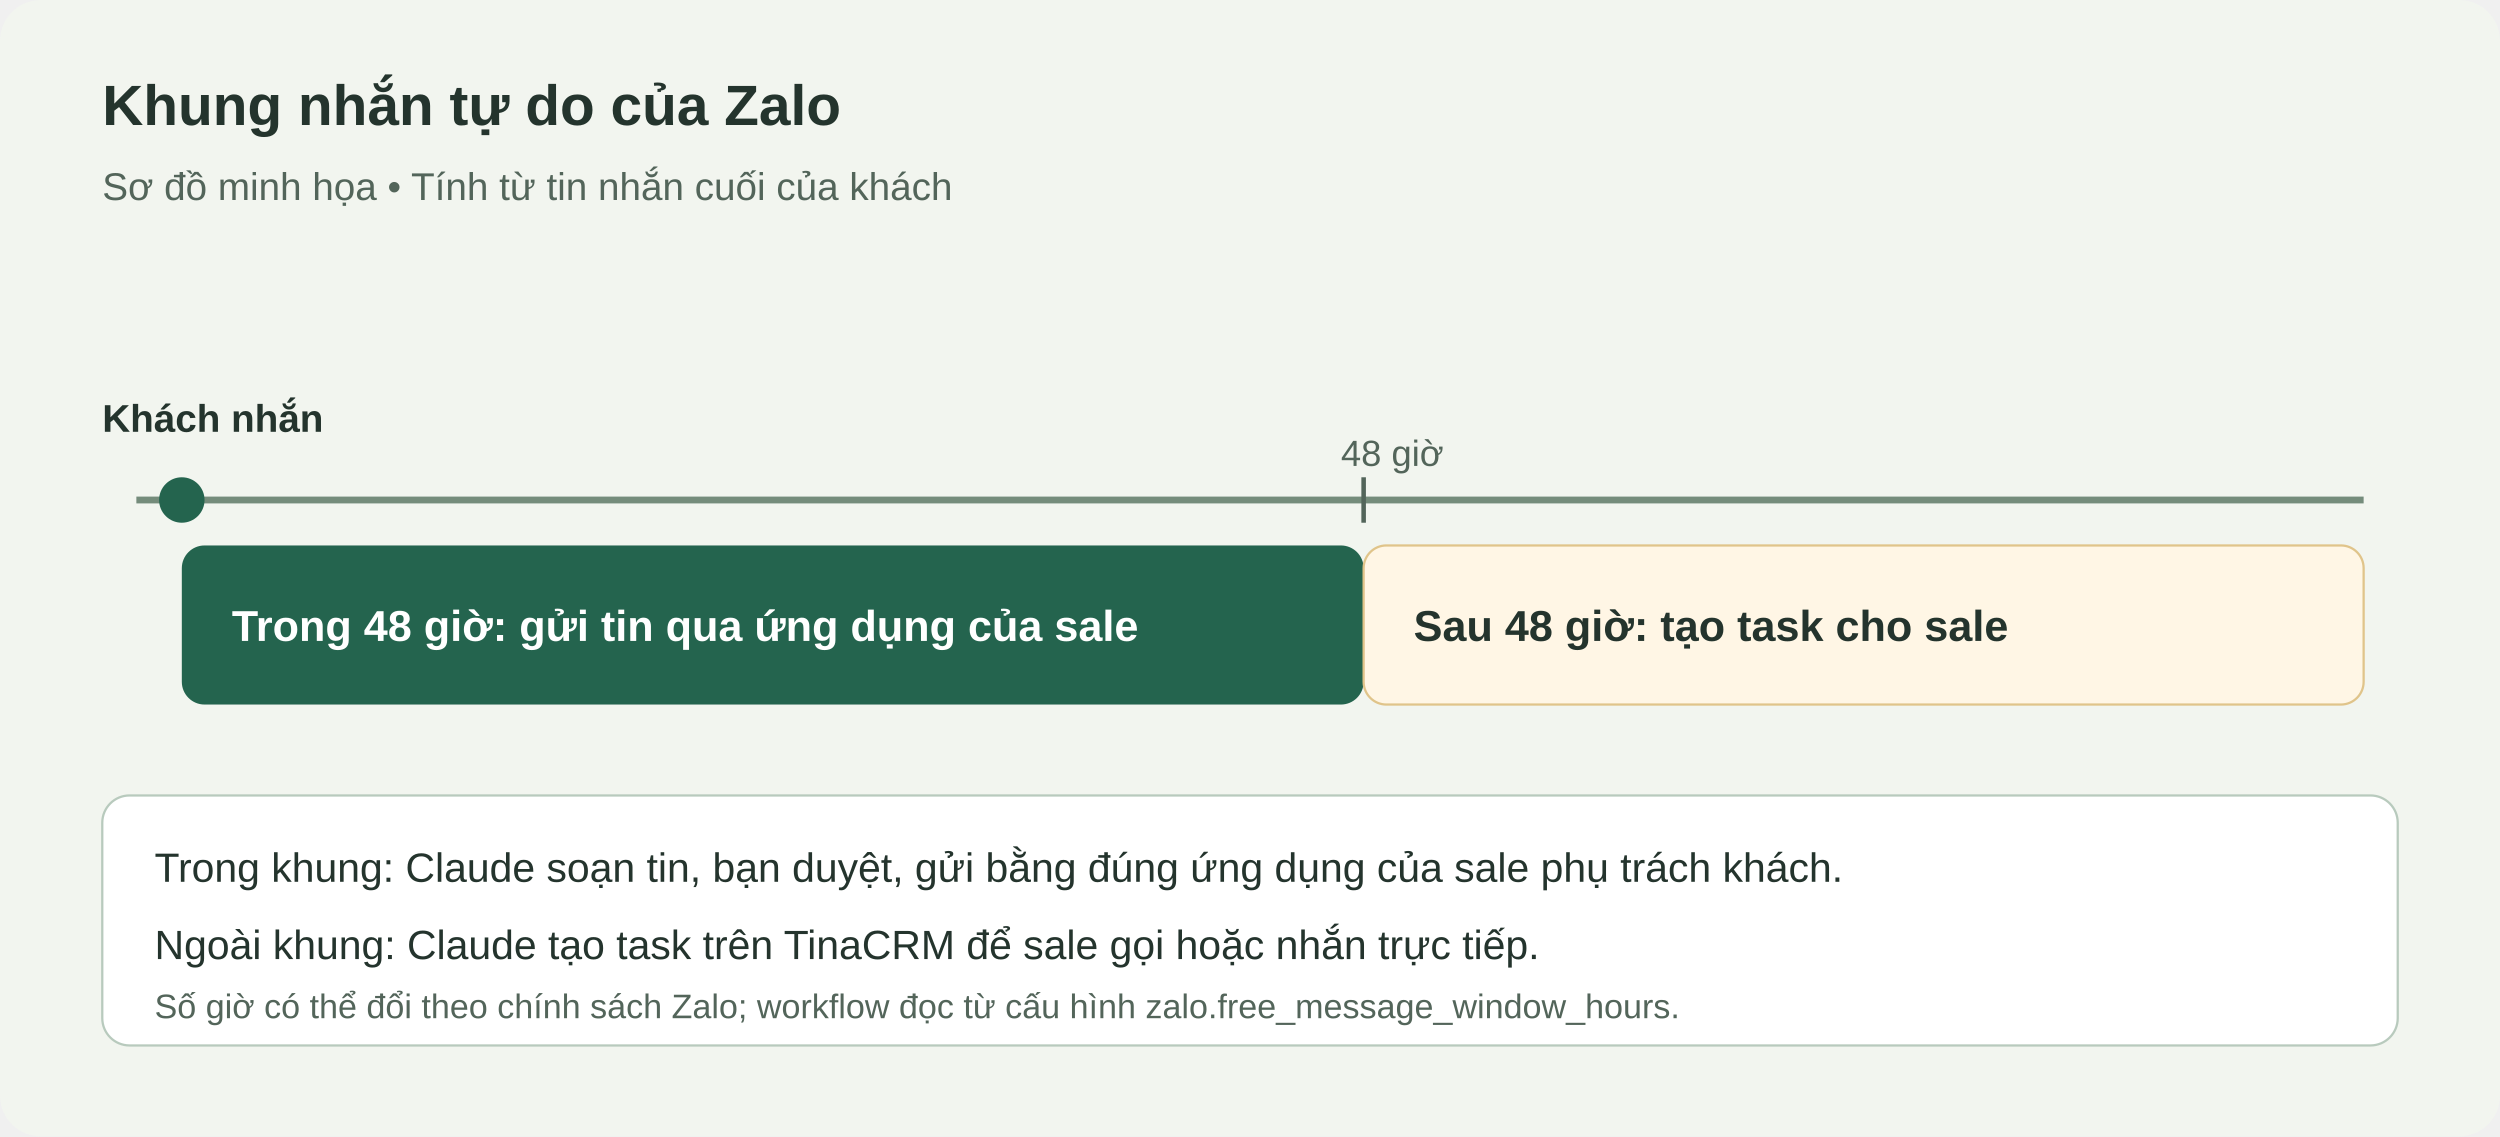
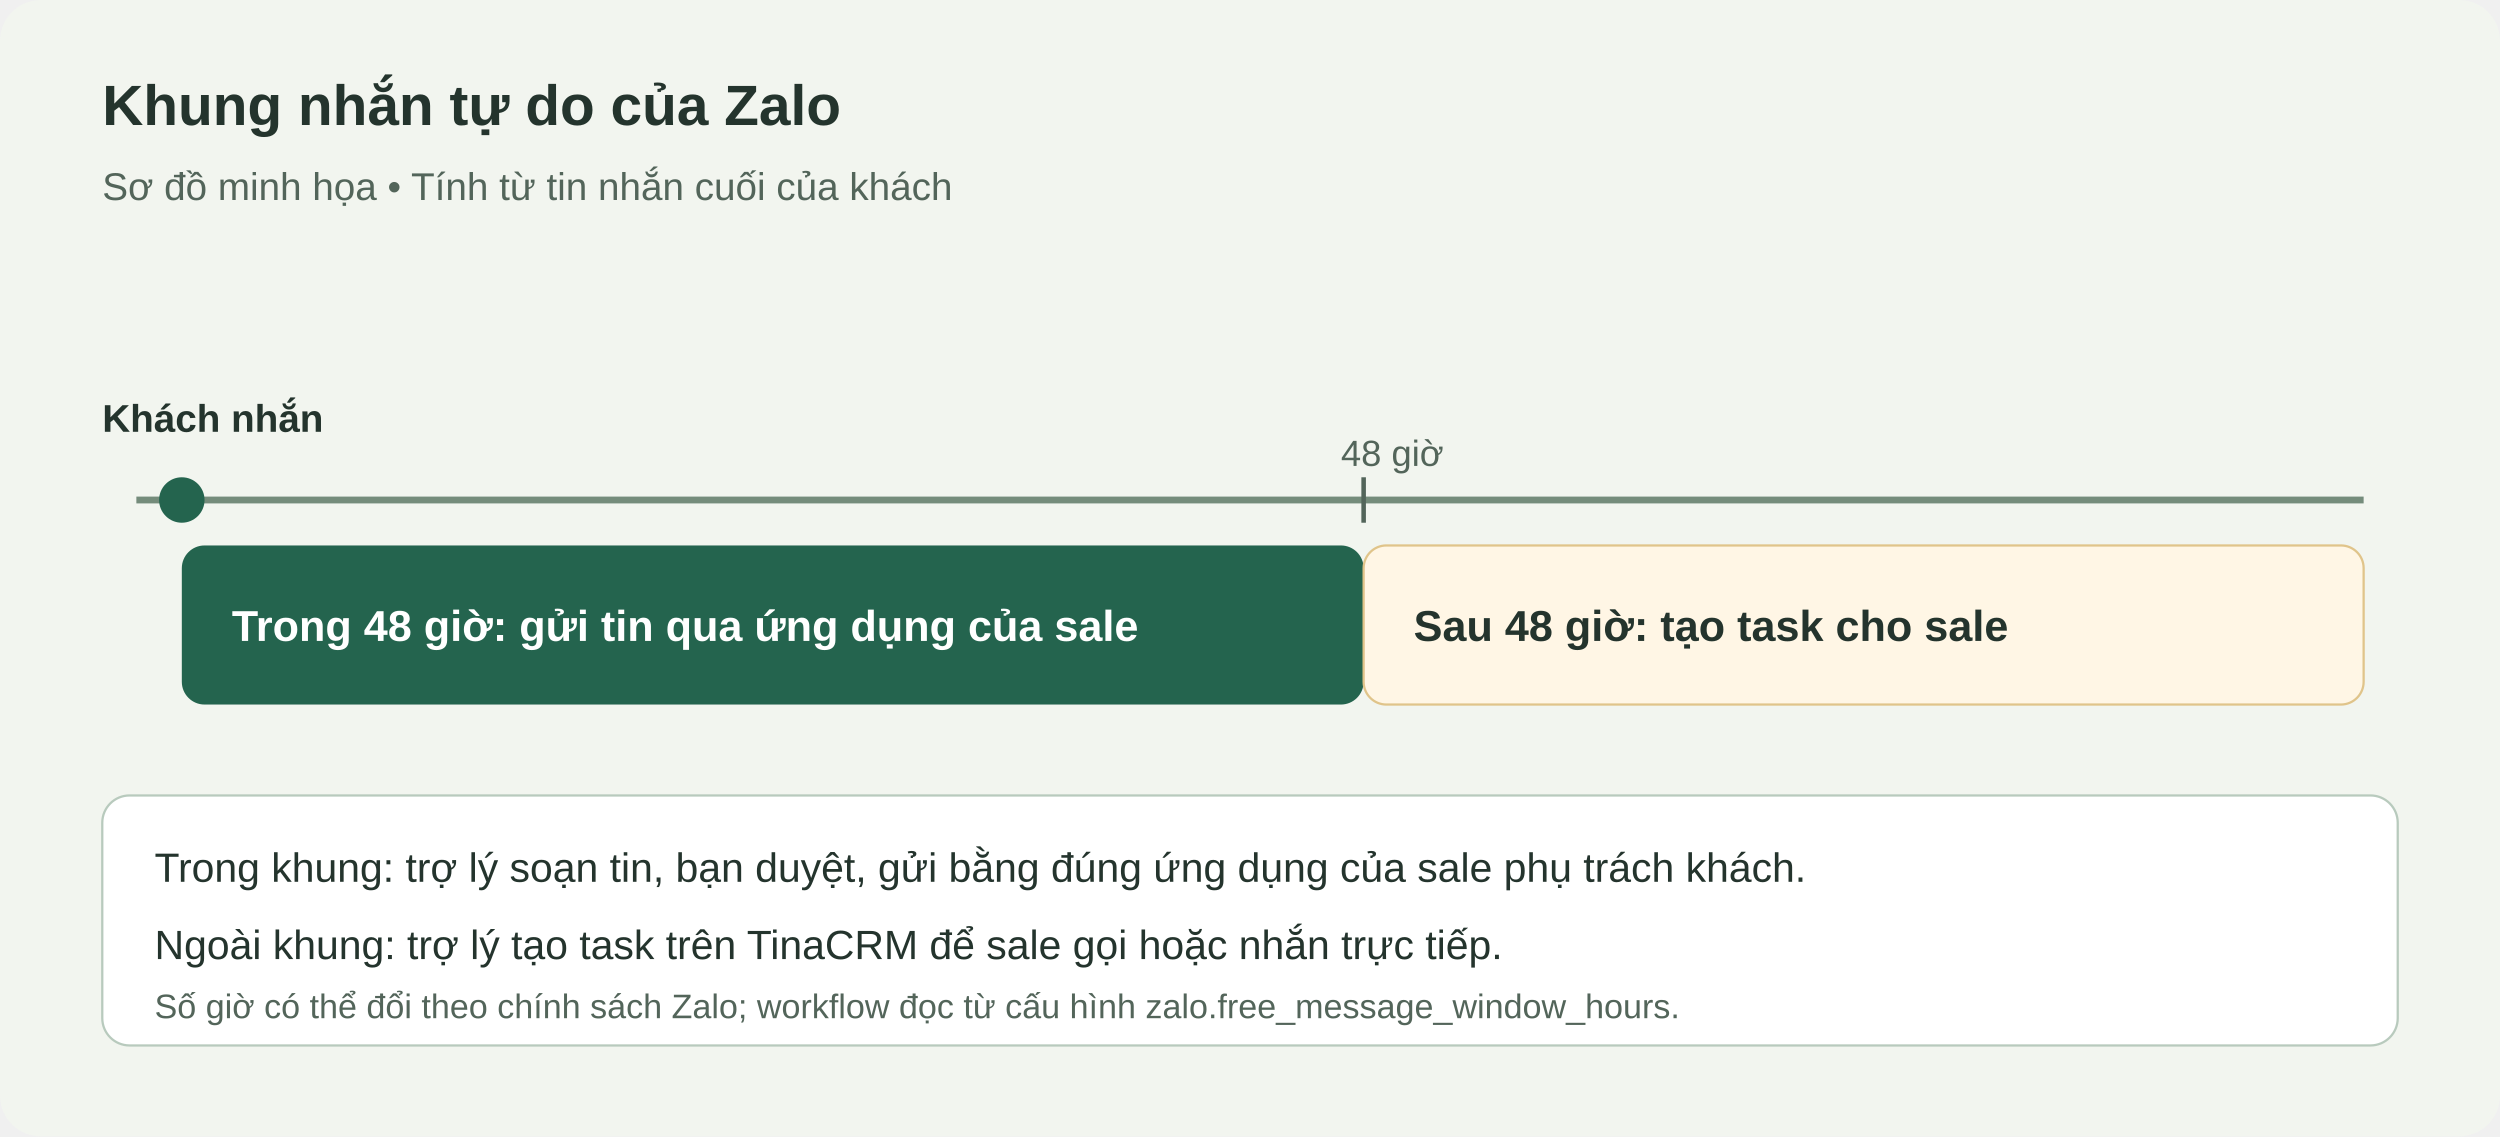
<svg xmlns="http://www.w3.org/2000/svg" width="1100" height="500" viewBox="0 0 1100 500">
  <rect width="1100" height="500" rx="18" fill="#f2f5ef" />
  <g font-family="Arial, sans-serif" fill="#24342d">
    <text x="45" y="55" font-size="25" font-weight="700">Khung nhắn tự do của Zalo</text>
    <text x="45" y="88" font-size="17" fill="#53655a">Sơ đồ minh họa • Tính từ tin nhắn cuối của khách</text>
    <path d="M60 220H1040" stroke="#758c7b" stroke-width="3" />
    <circle cx="80" cy="220" r="10" fill="#24644e" />
    <text x="45" y="190" font-size="17" font-weight="700">Khách nhắn</text>
    <rect x="80" y="240" width="520" height="70" rx="10" fill="#24644e" />
    <text x="102" y="282" font-size="19" font-weight="700" fill="#fff">Trong 48 giờ: gửi tin qua ứng dụng của sale</text>
    <rect x="600" y="240" width="440" height="70" rx="10" fill="#fff6e5" stroke="#e0c48a" />
    <text x="622" y="282" font-size="19" font-weight="700">Sau 48 giờ: tạo task cho sale</text>
    <text x="590" y="205" font-size="16" fill="#53655a">48 giờ</text>
    <path d="M600 210V230" stroke="#53655a" stroke-width="2" />
    <rect x="45" y="350" width="1010" height="110" rx="12" fill="#fff" stroke="#b8cabd" />
-     <text x="68" y="388" font-size="18">Trong khung: Claude soạn tin, bạn duyệt, gửi bằng đúng ứng dụng của sale phụ trách khách.</text>
-     <text x="68" y="422" font-size="18">Ngoài khung: Claude tạo task trên TinaCRM để sale gọi hoặc nhắn trực tiếp.</text>
+     <text x="68" y="388" font-size="18">Trong khung: trợ lý soạn tin, bạn duyệt, gửi bằng đúng ứng dụng của sale phụ trách khách.</text>
+     <text x="68" y="422" font-size="18">Ngoài khung: trợ lý tạo task trên TinaCRM để sale gọi hoặc nhắn trực tiếp.</text>
    <text x="68" y="448" font-size="15" fill="#53655a">Số giờ có thể đổi theo chính sách Zalo; workflow đọc từ cấu hình zalo.free_message_window_hours.</text>
  </g>
</svg>
